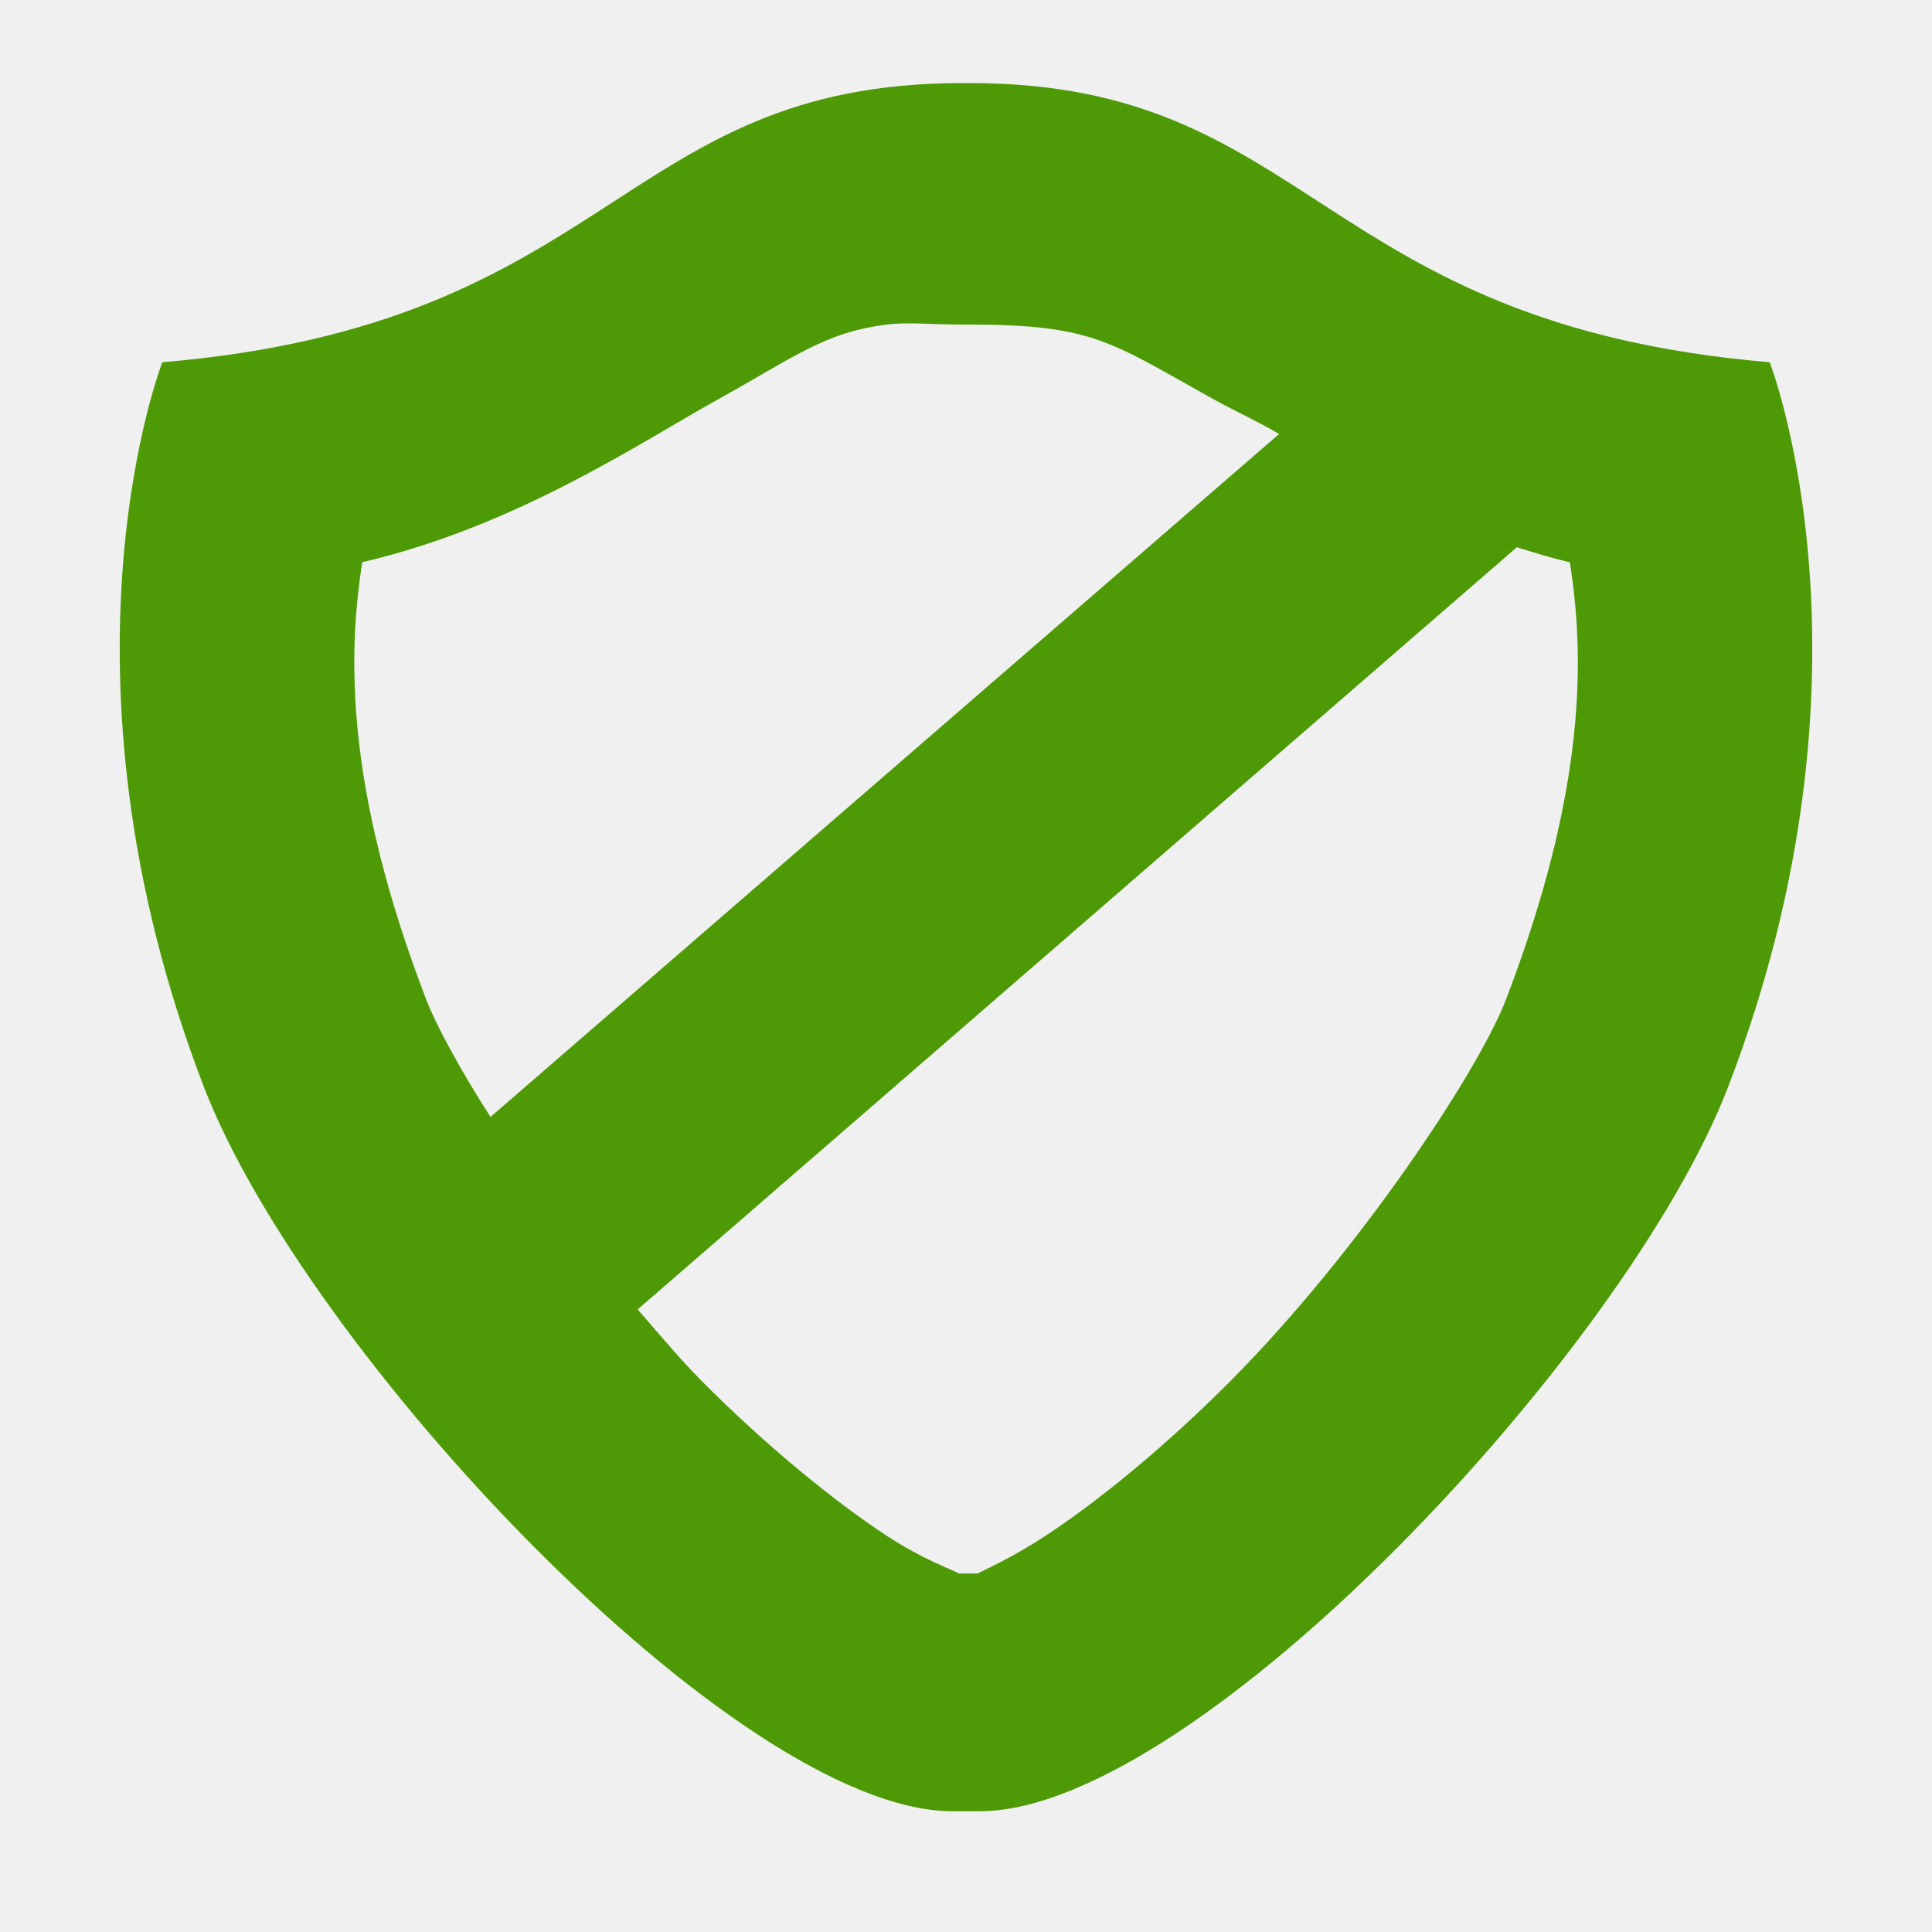
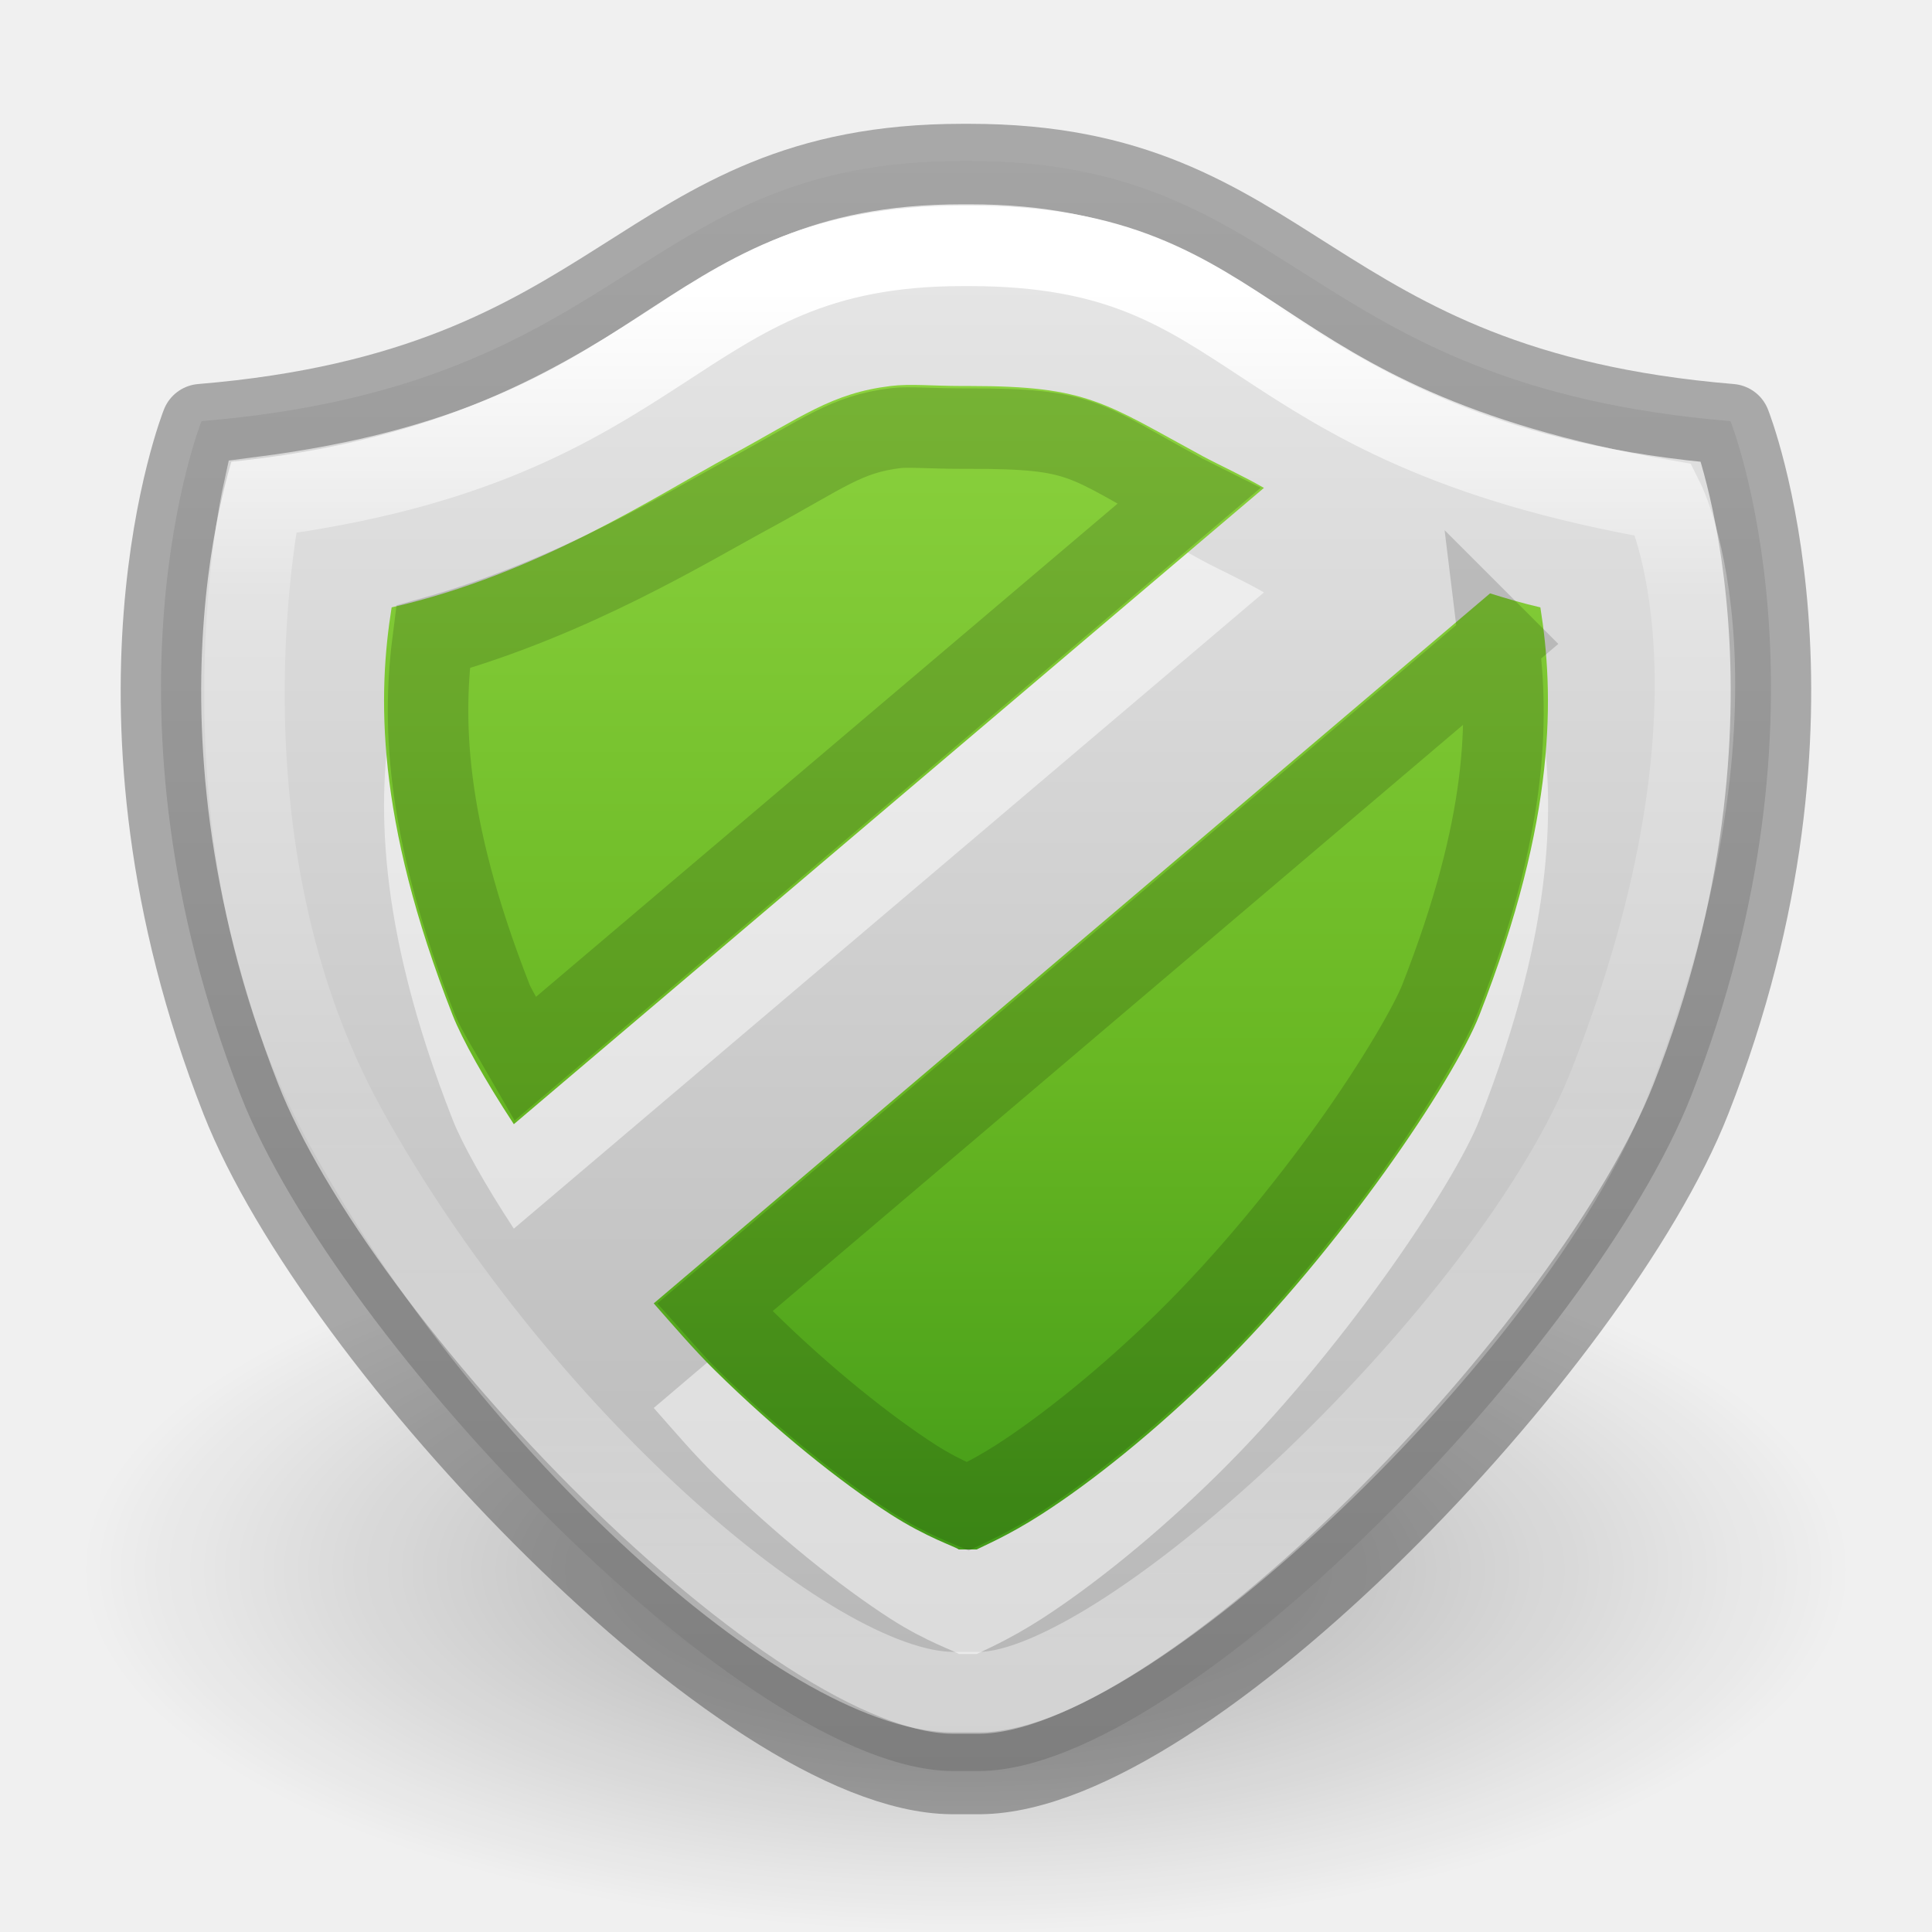
- <svg xmlns="http://www.w3.org/2000/svg" version="1.1" width="16" height="16" id="svg7384">
-   <defs id="defs10" />
-   <g transform="translate(-111.6154,-601.4038)" id="layer12">
-     <path d="m 228.01,607.02 c -3.86,0 -7.007,3.166 -7.007,7.01 0,3.844 3.147,6.979 7.007,6.979 3.86,0 7.007,-3.134 7.007,-6.979 0,-3.844 -3.147,-7.01 -7.007,-7.01 z m 0,2.021 c 2.777,0 5.01,2.224 5.01,4.989 0,2.766 -2.233,4.958 -5.01,4.958 -2.777,0 -5.01,-2.192 -5.01,-4.958 0,-2.766 2.233,-4.989 5.01,-4.989 z" id="path4222" style="text-indent:0;text-transform:none;block-progression:tb;color:#000000;fill:#bebebe" />
-     <path d="m 231.41,609.44 -8,8 1.406,1.406 8,-8 -1.406,-1.406 z" id="path4992" style="text-indent:0;text-transform:none;block-progression:tb;color:#000000;fill:#bebebe" />
+ <svg xmlns="http://www.w3.org/2000/svg" xmlns:xlink="http://www.w3.org/1999/xlink" version="1.1" width="24" height="24" id="svg7384">
+   <defs id="defs10">
+     <linearGradient id="linearGradient4558">
+       <stop id="stop4560" style="stop-color:#ffffff;stop-opacity:1" offset="0" />
+       <stop id="stop4562" style="stop-color:#ffffff;stop-opacity:0.235" offset="0.224" />
+       <stop id="stop4564" style="stop-color:#ffffff;stop-opacity:0.157" offset="0.599" />
+       <stop id="stop4566" style="stop-color:#ffffff;stop-opacity:0.392" offset="1" />
+     </linearGradient>
+     <linearGradient id="linearGradient8838">
+       <stop offset="0" style="stop-color:#000000;stop-opacity:1" id="stop8840" />
+       <stop offset="1" style="stop-color:#000000;stop-opacity:0" id="stop8842" />
+     </linearGradient>
+     <radialGradient gradientTransform="matrix(1.035294,0,0,0.4235288,-52.8353,17.54118)" gradientUnits="userSpaceOnUse" xlink:href="#linearGradient8838" id="radialGradient3049" fy="4.625" fx="62.625" r="10.625" cy="4.625" cx="62.625" />
+     <linearGradient id="linearGradient4632-0-6-4-3-4-0">
+       <stop offset="0" style="stop-color:#e9e9e9;stop-opacity:1" id="stop4634-4-4-7-7-4-8" />
+       <stop offset="1" style="stop-color:#b4b4b4;stop-opacity:1" id="stop4636-3-1-5-1-3-9" />
+     </linearGradient>
+     <linearGradient xlink:href="#linearGradient4632-0-6-4-3-4-0" id="linearGradient3647" gradientUnits="userSpaceOnUse" gradientTransform="matrix(0.4666607,0,0,0.4642856,29.86844,-18.71977)" x1="-38.29" y1="44.546" x2="-38.29" y2="87.722" />
+     <linearGradient xlink:href="#linearGradient4558" id="linearGradient4556" gradientUnits="userSpaceOnUse" gradientTransform="matrix(0.6276264,0,0,0.7245642,29.54173,-17.84996)" x1="-25.724" y1="29.609" x2="-25.724" y2="52.92" />
+     <linearGradient gradientTransform="translate(-0.2938755,2.595)" gradientUnits="userSpaceOnUse" xlink:href="#linearGradient8838" id="linearGradient6883" y2="30.984" x2="22.643" y1="26.967" x1="22.643" />
+     <linearGradient gradientTransform="translate(-0.2938755,2.595)" gradientUnits="userSpaceOnUse" xlink:href="#linearGradient8838" id="linearGradient6886" y2="30.984" x2="22.643" y1="26.967" x1="22.643" />
+     <linearGradient gradientTransform="matrix(0.8650371,0,0,1.014023,-91.24463,3.743676)" gradientUnits="userSpaceOnUse" xlink:href="#linearGradient6786" id="linearGradient6784" y2="33.333" x2="132.341" y1="2.292" x1="132.341" />
+     <linearGradient id="linearGradient6786">
+       <stop offset="0" style="stop-color:#ffffff;stop-opacity:1" id="stop6788" />
+       <stop offset="0.464" style="stop-color:#ffffff;stop-opacity:0.235" id="stop6790" />
+       <stop offset="0.762" style="stop-color:#ffffff;stop-opacity:0.157" id="stop6792" />
+       <stop offset="1" style="stop-color:#ffffff;stop-opacity:0.392" id="stop6794" />
+     </linearGradient>
+     <linearGradient gradientTransform="matrix(0.8074983,0,0,0.833744,59.4103,-0.3364531)" gradientUnits="userSpaceOnUse" xlink:href="#linearGradient8838" id="linearGradient3394-3" y2="3.634" x2="-51.786" y1="53.514" x1="-51.786" />
+     <linearGradient id="linearGradient3600-8-3">
+       <stop offset="0" style="stop-color:#f4f4f4;stop-opacity:1" id="stop3828-7-6" />
+       <stop offset="0.696" style="stop-color:#e9e9e9;stop-opacity:1" id="stop3794" />
+       <stop offset="1" style="stop-color:#dbdbdb;stop-opacity:1" id="stop3604-2-5" />
+     </linearGradient>
+     <linearGradient id="linearGradient8838-561-565">
+       <stop offset="0" style="stop-color:#0a0a0a;stop-opacity:1" id="stop4621" />
+       <stop offset="1" style="stop-color:#0a0a0a;stop-opacity:0" id="stop4623" />
+     </linearGradient>
+     <radialGradient gradientTransform="matrix(2.164706,0,0,0.7529402,-111.5647,34.51765)" gradientUnits="userSpaceOnUse" xlink:href="#linearGradient8838-561-565" id="radialGradient6953" fy="4.625" fx="62.625" r="10.625" cy="4.625" cx="62.625" />
+     <radialGradient gradientTransform="matrix(0,1.717764,-1.500366,0,28.56509,-35.62416)" gradientUnits="userSpaceOnUse" xlink:href="#linearGradient3600-8-3" id="radialGradient3792" fy="3.04" fx="24.003" r="20.984" cy="3.04" cx="24.003" />
+     <linearGradient y2="30.984" x2="22.643" y1="26.967" x1="22.643" gradientTransform="matrix(0.6521739,0,0,0.6521739,0.1561647,2.222721)" gradientUnits="userSpaceOnUse" id="linearGradient3023" xlink:href="#linearGradient8838" />
+     <radialGradient r="20.984" fy="3.04" fx="24.003" cy="3.04" cx="24.003" gradientTransform="matrix(0,1.120281,-0.9784996,0,18.97723,-22.70282)" gradientUnits="userSpaceOnUse" id="radialGradient3034" xlink:href="#linearGradient3600-8-3" />
+     <radialGradient r="20.984" fy="3.04" fx="24.003" cy="3.04" cx="24.003" gradientTransform="matrix(0,1.120281,-0.9784996,0,18.97723,-22.70282)" gradientUnits="userSpaceOnUse" id="radialGradient3813" xlink:href="#linearGradient3600-8-3" />
+     <radialGradient r="18" fy="38" fx="26" cy="38" cx="26" gradientTransform="matrix(1,0,0,0.3333333,0,25.33333)" gradientUnits="userSpaceOnUse" id="radialGradient4665" xlink:href="#linearGradient8838" />
+     <radialGradient r="19" fy="-1" fx="24" cy="-1" cx="24" gradientTransform="matrix(-4,0,0,-3.210526,45.74315,-11.69845)" gradientUnits="userSpaceOnUse" id="radialGradient4667" xlink:href="#linearGradient4223" />
+     <linearGradient id="linearGradient4223">
+       <stop id="stop4225" style="stop-color:#cdf87e;stop-opacity:1" offset="0" />
+       <stop id="stop4227" style="stop-color:#a2e34f;stop-opacity:1" offset="0.262" />
+       <stop id="stop4229" style="stop-color:#68b723;stop-opacity:1" offset="0.661" />
+       <stop id="stop4231" style="stop-color:#1d7e0d;stop-opacity:1" offset="1" />
+     </linearGradient>
+     <linearGradient y2="40" x2="28" y1="20" x1="28" gradientUnits="userSpaceOnUse" id="linearGradient4669" xlink:href="#linearGradient4546" />
+     <linearGradient id="linearGradient4546">
+       <stop id="stop4548" style="stop-color:#ffffff;stop-opacity:1" offset="0" />
+       <stop id="stop4550" style="stop-color:#ffffff;stop-opacity:0.235" offset="0.333" />
+       <stop id="stop4552" style="stop-color:#ffffff;stop-opacity:0.157" offset="0.951" />
+       <stop id="stop4554" style="stop-color:#ffffff;stop-opacity:0.392" offset="1" />
+     </linearGradient>
+     <clipPath id="clipPath4631" clipPathUnits="userSpaceOnUse">
+       <path id="path4633" d="m 18,21 c -4.995,0 -9,4.005 -9,9 l 0,2 c 0,4.995 4.005,9 9,9 l 18,0 c 0.291,0 0.596,-0.03 0.906,-0.062 0.165,-0.017 0.344,-0.038 0.5,-0.062 0.199,-0.031 0.353,-0.078 0.562,-0.125 0.035,-0.008 0.038,0.002 0.062,0 0.218,-0.051 0.443,-0.09 0.656,-0.156 L 38.969,40.5 39.188,40.719 c 1.322,1.293 3.339,1.624 5.062,0.812 -0.855,-0.59 -1.708,-1.222 -2.375,-2.062 l -0.281,-0.375 0.344,-0.312 c 0.121,-0.106 0.277,-0.246 0.438,-0.406 0.208,-0.208 0.4,-0.398 0.562,-0.594 0.079,-0.095 0.105,-0.115 0.062,-0.062 0.157,-0.193 0.298,-0.432 0.469,-0.688 0.095,-0.141 0.168,-0.269 0.25,-0.406 0.056,-0.094 0.125,-0.228 0.219,-0.406 0.103,-0.195 0.176,-0.344 0.219,-0.438 0.067,-0.147 0.141,-0.328 0.219,-0.531 0.064,-0.165 0.131,-0.268 0.156,-0.344 0.012,-0.037 0.031,-0.118 0.062,-0.219 0.077,-0.249 0.141,-0.478 0.188,-0.688 0.019,-0.088 0.04,-0.218 0.062,-0.344 0.038,-0.206 0.068,-0.422 0.094,-0.656 -0.008,0.076 -0.013,0.04 0,-0.094 C 44.97,32.588 45,32.298 45,32 l 0,-2 c 0,-4.995 -4.005,-9 -9,-9 l -18,0 z" style="fill:#b84747;fill-opacity:1;stroke:none" />
+     </clipPath>
+     <radialGradient gradientUnits="userSpaceOnUse" gradientTransform="matrix(1,0,0,0.3333333,0,25.33333)" r="18" fy="38" fx="26" cy="38" cx="26" id="radialGradient4572" xlink:href="#linearGradient8838" />
+     <radialGradient r="19" fy="-1" fx="24" cy="-1" cx="24" gradientTransform="matrix(4,0,0,-3.210526,-141.2432,4.301554)" gradientUnits="userSpaceOnUse" id="radialGradient4649" xlink:href="#linearGradient4129" />
+     <linearGradient id="linearGradient4129">
+       <stop id="stop4131" style="stop-color:#90dbec;stop-opacity:1" offset="0" />
+       <stop id="stop4133" style="stop-color:#42baea;stop-opacity:1" offset="0.262" />
+       <stop id="stop4135" style="stop-color:#3689e6;stop-opacity:1" offset="0.705" />
+       <stop id="stop4137" style="stop-color:#2b63a0;stop-opacity:1" offset="1" />
+     </linearGradient>
+     <clipPath id="clipPath3103" clipPathUnits="userSpaceOnUse">
+       <path id="path3105" d="m 18,21 c -4.995,0 -9,4.005 -9,9 l 0,2 c 0,4.995 4.005,9 9,9 l 18,0 c 0.291,0 0.596,-0.03 0.906,-0.062 0.165,-0.017 0.344,-0.038 0.5,-0.062 0.199,-0.031 0.353,-0.078 0.562,-0.125 0.035,-0.008 0.038,0.002 0.062,0 0.218,-0.051 0.443,-0.09 0.656,-0.156 L 38.969,40.5 39.188,40.719 c 1.322,1.293 3.339,1.624 5.062,0.812 -0.855,-0.59 -1.708,-1.222 -2.375,-2.062 l -0.281,-0.375 0.344,-0.312 c 0.121,-0.106 0.277,-0.246 0.438,-0.406 0.208,-0.208 0.4,-0.398 0.562,-0.594 0.079,-0.095 0.105,-0.115 0.062,-0.062 0.157,-0.193 0.298,-0.432 0.469,-0.688 0.095,-0.141 0.168,-0.269 0.25,-0.406 0.056,-0.094 0.125,-0.228 0.219,-0.406 0.103,-0.195 0.176,-0.344 0.219,-0.438 0.067,-0.147 0.141,-0.328 0.219,-0.531 0.064,-0.165 0.131,-0.268 0.156,-0.344 0.012,-0.037 0.031,-0.118 0.062,-0.219 0.077,-0.249 0.141,-0.478 0.188,-0.688 0.019,-0.088 0.04,-0.218 0.062,-0.344 0.038,-0.206 0.068,-0.422 0.094,-0.656 -0.008,0.076 -0.013,0.04 0,-0.094 C 44.97,32.588 45,32.298 45,32 l 0,-2 c 0,-4.995 -4.005,-9 -9,-9 l -18,0 z" style="fill:#b84747;fill-opacity:1;stroke:none" />
+     </clipPath>
+     <radialGradient xlink:href="#linearGradient8838" id="radialGradient3115" gradientUnits="userSpaceOnUse" gradientTransform="matrix(1,0,0,0.3333333,0,25.33333)" cx="26" cy="38" fx="26" fy="38" r="18" />
+     <radialGradient gradientUnits="userSpaceOnUse" gradientTransform="matrix(-7.8155022e-8,3.425926,-4.444444,-1.013903e-7,44.88889,-42.81482)" r="13.5" fy="6.5" fx="16" cy="6.5" cx="16" id="radialGradient3893" xlink:href="#linearGradient4129" />
+     <radialGradient r="13.5" fy="6.5" fx="16" cy="6.5" cx="16" gradientTransform="matrix(-7.8155022e-8,3.425926,-4.444444,-1.013903e-7,44.88889,-42.81482)" gradientUnits="userSpaceOnUse" id="radialGradient3915" xlink:href="#linearGradient4129" />
+     <radialGradient r="13.5" fy="6.5" fx="16" cy="6.5" cx="16" gradientTransform="matrix(-7.8155022e-8,3.425926,-4.444444,-1.013903e-7,44.88889,-42.81482)" gradientUnits="userSpaceOnUse" id="radialGradient3918" xlink:href="#linearGradient4129" />
+     <clipPath id="clipPath3932" clipPathUnits="userSpaceOnUse">
+       <path id="path3934" d="M 9.5,13 C 6.444,13 4,15.444 4,18.5 l 0,3 C 4,24.556 6.444,27 9.5,27 l 14,0 c 0.22,0 0.432,-0.01 0.625,-0.031 l 0.219,-0.031 0.188,0.156 c 0.905,0.812 2.163,0.952 3.344,0.594 -0.425,-0.32 -0.882,-0.596 -1.25,-1 L 26.25,26.281 26.719,25.938 C 28.101,24.937 29,23.34 29,21.5 l 0,-3 C 29,15.444 26.556,13 23.5,13 l -14,0 z" style="fill:#000000;fill-opacity:1;stroke:none" />
+     </clipPath>
+     <clipPath id="clipPath3061" clipPathUnits="userSpaceOnUse">
+       <path style="fill:#000000;fill-opacity:1;stroke:none" d="M 9.5,14 C 6.444,14 4,16.444 4,19.5 l 0,2 C 4,24.556 6.444,27 9.5,27 l 10,0 c 0.22,0 0.432,-0.01 0.625,-0.031 l 0.219,-0.031 0.188,0.156 c 0.905,0.812 2.163,0.952 3.344,0.594 -0.425,-0.32 -0.882,-0.596 -1.25,-1 L 22.25,26.281 22.719,25.938 C 24.101,24.937 25,23.34 25,21.5 l 0,-2 C 25,16.444 22.556,14 19.5,14 z" id="path3063" />
+     </clipPath>
+     <clipPath id="clipPath3075" clipPathUnits="userSpaceOnUse">
+       <path id="path3077" d="M 9.5,15 C 6.444,15 4,17.444 4,20.5 l 0,1 C 4,24.556 6.444,27 9.5,27 l 6,0 c 0.22,0 0.432,-0.01 0.625,-0.031 l 0.219,-0.031 0.188,0.156 c 0.905,0.812 2.163,0.952 3.344,0.594 -0.425,-0.32 -0.882,-0.596 -1.25,-1 L 18.25,26.281 18.719,25.938 C 20.101,24.937 21,23.34 21,21.5 l 0,-1 C 21,17.444 18.556,15 15.5,15 z" style="fill:#000000;fill-opacity:1;stroke:none" />
+     </clipPath>
+     <linearGradient xlink:href="#linearGradient4223" id="linearGradient4826" x1="9.425" y1="-10.107" x2="9.425" y2="25.414" gradientUnits="userSpaceOnUse" />
+   </defs>
+   <path d="M 23,19.5 C 23,21.985 18.075,24 12,24 5.925,24 1,21.985 1,19.5 1,17.015 5.925,15 12,15 c 6.075,0 11,2.015 11,4.5 l 0,0 z" id="path8836" style="display:inline;overflow:visible;visibility:visible;opacity:0.3;fill:url(#radialGradient3049);fill-opacity:1;fill-rule:evenodd;stroke:none;stroke-width:1;marker:none" />
+   <g transform="translate(-111.6154,-593.4038)" id="layer12">
+     <path d="m 228.01,607.02 c -3.86,0 -7.007,3.166 -7.007,7.01 0,3.844 3.147,6.979 7.007,6.979 3.86,0 7.007,-3.134 7.007,-6.979 0,-3.844 -3.147,-7.01 -7.007,-7.01 z m 0,2.021 c 2.777,0 5.01,2.224 5.01,4.989 0,2.766 -2.233,4.958 -5.01,4.958 -2.777,0 -5.01,-2.192 -5.01,-4.958 0,-2.766 2.233,-4.989 5.01,-4.989 z" id="path4222" style="color:#000000;text-indent:0;text-transform:none;block-progression:tb;fill:#bebebe" />
+     <path d="m 231.41,609.44 -8,8 1.406,1.406 8,-8 -1.406,-1.406 z" id="path4992" style="color:#000000;text-indent:0;text-transform:none;block-progression:tb;fill:#bebebe" />
  </g>
-   <path d="m 7.969,0.688 c -2.842,0 -2.877,1.995 -6.625,2.312 0,0 -0.988,2.536 0.344,6 0.84,2.185 4.394,5.981 6.188,6 l 0.25,0 C 9.919,14.981 13.473,11.185 14.312,9 15.644,5.536 14.656,3 14.656,3 10.908,2.682 10.873,0.688 8.031,0.688 l -0.062,0 z m -0.625,2 c 0.172,-0.022 0.367,0 0.625,0 l 0.062,0 c 1.034,0 1.175,0.151 2.031,0.625 0.133,0.074 0.361,0.181 0.531,0.281 L 4.062,9.25 C 3.812,8.86 3.613,8.493 3.531,8.281 2.854,6.52 2.881,5.418 3,4.656 4.28,4.358 5.317,3.656 5.938,3.312 6.58,2.957 6.828,2.752 7.344,2.688 z m 5.219,1.844 c 0.146,0.046 0.284,0.089 0.438,0.125 0.119,0.762 0.146,1.863 -0.531,3.625 -0.224,0.583 -1.211,2.08 -2.281,3.156 -0.535,0.538 -1.093,0.994 -1.531,1.281 -0.29,0.19 -0.509,0.283 -0.562,0.312 l -0.156,0 C 7.912,13.008 7.658,12.925 7.344,12.719 6.906,12.431 6.348,11.976 5.812,11.438 5.631,11.255 5.455,11.044 5.281,10.844 l 7.281,-6.312 z" id="path3016-2" style="color:#000000;fill:#4e9a06;fill-opacity:1;fill-rule:nonzero;stroke:none;stroke-width:1;marker:none;visibility:visible;display:inline;overflow:visible;enable-background:accumulate" />
-   <path style="fill:#000000;fill-opacity:0" d="M 3.891,8.884 C 3.41,8.122 3.058,6.875 3.004,5.738 2.979,5.216 2.99,4.872 3.036,4.786 3.08,4.705 3.242,4.618 3.448,4.565 3.891,4.451 4.527,4.144 5.896,3.381 L 7.013,2.759 7.77,2.735 C 8.663,2.707 9.053,2.798 9.828,3.217 10.109,3.369 10.376,3.522 10.42,3.556 10.491,3.61 8.821,5.091 4.191,9.08 4.089,9.169 4.059,9.149 3.891,8.884 l 0,0 z" id="path2987" />
-   <path style="fill:#000000;fill-opacity:0" d="M 7.568,12.795 C 7.026,12.469 6.429,11.98 5.831,11.37 5.33,10.861 5.324,10.851 5.46,10.738 5.536,10.675 7.164,9.266 9.078,7.607 11.684,5.348 12.595,4.595 12.703,4.612 c 0.291,0.044 0.33,0.189 0.291,1.097 -0.072,1.683 -0.59,2.953 -1.867,4.576 -0.495,0.63 -1.366,1.526 -1.885,1.941 C 8.847,12.541 8.092,13.031 8,13.031 c -0.023,0 -0.218,-0.106 -0.432,-0.235 z" id="path2989" />
+   <path style="fill:#000000;fill-opacity:0" d="M 3.891,16.884 C 3.41,16.122 3.058,14.875 3.004,13.738 2.979,13.216 2.99,12.872 3.036,12.786 3.08,12.705 3.242,12.618 3.448,12.565 3.891,12.451 4.527,12.144 5.896,11.381 l 1.117,-0.622 0.757,-0.024 c 0.893,-0.028 1.283,0.063 2.058,0.482 0.281,0.152 0.548,0.304 0.593,0.339 0.071,0.054 -1.599,1.535 -6.229,5.525 -0.103,0.088 -0.132,0.069 -0.3,-0.196 l 0,0 z" id="path2987" />
+   <path style="fill:#000000;fill-opacity:0" d="M 7.568,20.795 C 7.026,20.469 6.429,19.98 5.831,19.37 5.33,18.861 5.324,18.851 5.46,18.738 c 0.076,-0.063 1.704,-1.472 3.618,-3.132 2.606,-2.259 3.517,-3.011 3.625,-2.995 0.291,0.044 0.33,0.189 0.291,1.097 -0.072,1.683 -0.59,2.953 -1.867,4.576 -0.495,0.63 -1.366,1.526 -1.885,1.941 C 8.847,20.541 8.092,21.031 8,21.031 c -0.023,0 -0.218,-0.106 -0.432,-0.235 z" id="path2989" />
+   <path d="M 11.955,2 C 7.9,2 7.85,4.788 2.503,5.231 c 0,0 -1.409,3.544 0.49,8.384 C 4.192,16.669 9.262,21.974 11.822,22 l 0.357,0 C 14.738,21.974 19.808,16.669 21.007,13.616 22.906,8.776 21.497,5.231 21.497,5.231 16.15,4.788 16.1,2 12.045,2 Z" id="path3016-2" style="color:#000000;clip-rule:nonzero;display:inline;overflow:visible;visibility:visible;opacity:1;isolation:auto;mix-blend-mode:normal;color-interpolation:sRGB;color-interpolation-filters:linearRGB;solid-color:#000000;solid-opacity:1;fill:url(#linearGradient3647);fill-opacity:1;fill-rule:nonzero;stroke:none;stroke-width:1;stroke-linecap:butt;stroke-linejoin:miter;stroke-miterlimit:4;stroke-dasharray:none;stroke-dashoffset:0;stroke-opacity:1;marker:none;color-rendering:auto;image-rendering:auto;shape-rendering:auto;text-rendering:auto;enable-background:accumulate" />
+   <path d="m 11.955,2.038 c -4.055,0 -4.105,2.788 -9.453,3.231 0,0 -1.409,3.544 0.49,8.384 1.198,3.054 6.269,8.358 8.828,8.384 l 0.357,0 c 2.56,-0.026 7.63,-5.331 8.828,-8.384 C 22.906,8.813 21.497,5.269 21.497,5.269 16.15,4.825 16.1,2.038 12.045,2.038 Z" id="path3016-2-1" style="color:#000000;clip-rule:nonzero;display:inline;overflow:visible;visibility:visible;opacity:0.3;isolation:auto;mix-blend-mode:normal;color-interpolation:sRGB;color-interpolation-filters:linearRGB;solid-color:#000000;solid-opacity:1;fill:none;fill-opacity:1;fill-rule:nonzero;stroke:#000000;stroke-width:1;stroke-linecap:round;stroke-linejoin:round;stroke-miterlimit:4;stroke-dasharray:none;stroke-dashoffset:0;stroke-opacity:1;marker:none;color-rendering:auto;image-rendering:auto;shape-rendering:auto;text-rendering:auto;enable-background:accumulate;filter-blend-mode:normal;filter-gaussianBlur-deviation:0" />
+   <path d="m 11.955,3.054 c -3.641,0 -3.503,2.449 -8.7,3.118 0,0 -0.932,4.268 1.055,7.857 2.075,3.747 5.742,6.965 7.511,6.991 l 0.357,0 c 1.844,-0.026 6.613,-4.502 7.812,-7.556 C 21.89,8.625 20.669,6.21 20.669,6.21 15.284,5.277 15.723,3.054 12.045,3.054 Z" id="path3016-2-1-1" style="color:#000000;clip-rule:nonzero;display:inline;overflow:visible;visibility:visible;opacity:1;isolation:auto;mix-blend-mode:normal;color-interpolation:sRGB;color-interpolation-filters:linearRGB;solid-color:#000000;solid-opacity:1;fill:none;fill-opacity:1;fill-rule:nonzero;stroke:url(#linearGradient4556);stroke-width:1;stroke-linecap:round;stroke-linejoin:miter;stroke-miterlimit:4;stroke-dasharray:none;stroke-dashoffset:0;stroke-opacity:1;marker:none;color-rendering:auto;image-rendering:auto;shape-rendering:auto;text-rendering:auto;enable-background:accumulate;filter-blend-mode:normal;filter-gaussianBlur-deviation:0" />
+   <path style="color:#000000;display:inline;overflow:visible;visibility:visible;opacity:0.5;fill:#ffffff;fill-opacity:1;fill-rule:nonzero;stroke:none;stroke-width:1;marker:none;enable-background:accumulate" d="m 11.064,6.093 c -0.736,0.091 -1.091,0.377 -2.008,0.873 -0.886,0.48 -2.365,1.46 -4.191,1.877 -0.17,1.065 -0.208,2.605 0.758,5.066 0.116,0.296 0.402,0.809 0.76,1.354 L 15.701,7.359 C 15.459,7.219 15.134,7.07 14.943,6.967 13.721,6.305 13.52,6.093 12.045,6.093 l -0.09,0 c -0.369,0 -0.645,-0.03 -0.891,0 z M 18.51,8.67 8.121,17.49 c 0.248,0.28 0.498,0.575 0.758,0.83 0.764,0.752 1.561,1.389 2.186,1.791 0.449,0.288 0.809,0.403 0.846,0.436 l 0.223,0 c 0.077,-0.041 0.388,-0.169 0.803,-0.436 0.625,-0.402 1.422,-1.039 2.186,-1.791 1.527,-1.504 2.936,-3.596 3.256,-4.41 0.966,-2.462 0.928,-4.001 0.758,-5.066 -0.219,-0.05 -0.417,-0.109 -0.625,-0.174 z" id="path4589-8" />
+   <path style="color:#000000;display:inline;overflow:visible;visibility:visible;fill:url(#linearGradient4826);fill-opacity:1;fill-rule:nonzero;stroke:none;stroke-width:1;marker:none;enable-background:accumulate" d="M 11.064 4.795 C 10.328 4.885 9.973 5.172 9.057 5.668 C 8.171 6.148 6.692 7.128 4.865 7.545 C 4.695 8.61 4.657 10.15 5.623 12.611 C 5.739 12.907 6.025 13.42 6.383 13.965 L 15.701 6.061 C 15.459 5.92 15.134 5.771 14.943 5.668 C 13.721 5.006 13.52 4.795 12.045 4.795 L 11.955 4.795 C 11.586 4.795 11.31 4.765 11.064 4.795 z M 18.51 7.371 L 8.121 16.191 C 8.369 16.472 8.62 16.766 8.879 17.021 C 9.643 17.774 10.439 18.411 11.064 18.812 C 11.513 19.101 11.873 19.215 11.91 19.248 L 12.133 19.248 C 12.21 19.207 12.521 19.079 12.936 18.812 C 13.561 18.411 14.357 17.774 15.121 17.021 C 16.648 15.517 18.057 13.426 18.377 12.611 C 19.343 10.15 19.305 8.61 19.135 7.545 C 18.916 7.495 18.718 7.436 18.51 7.371 z " id="path4589" />
+   <path style="color:#000000;display:inline;overflow:visible;visibility:visible;fill:none;fill-opacity:1;fill-rule:nonzero;stroke:#000000;stroke-width:1;marker:none;enable-background:accumulate;opacity:0.15" id="path4628" d="M 11.129,5.318 C 10.506,5.395 10.25,5.623 9.309,6.133 8.536,6.551 7.113,7.426 5.379,7.912 5.251,8.895 5.249,10.211 6.115,12.418 c 0.049,0.125 0.256,0.461 0.412,0.732 L 14.76,6.168 c -0.022,-0.011 -0.048,-0.024 -0.068,-0.035 C 13.449,5.46 13.469,5.324 12.045,5.324 l -0.09,0 c -0.398,0 -0.671,-0.025 -0.826,-0.006 z M 18.621,7.969 8.881,16.24 c 0.123,0.137 0.25,0.287 0.369,0.404 0.739,0.728 1.517,1.348 2.1,1.723 0.197,0.127 0.376,0.215 0.512,0.277 0.063,0.029 0.113,0.05 0.16,0.07 0.044,-0.021 0.08,-0.039 0.146,-0.072 0.127,-0.064 0.293,-0.154 0.482,-0.275 0.583,-0.375 1.361,-0.995 2.1,-1.723 0.734,-0.723 1.455,-1.603 2.023,-2.395 0.568,-0.792 0.992,-1.528 1.111,-1.832 0.852,-2.171 0.857,-3.47 0.736,-4.449 z" />
</svg>
